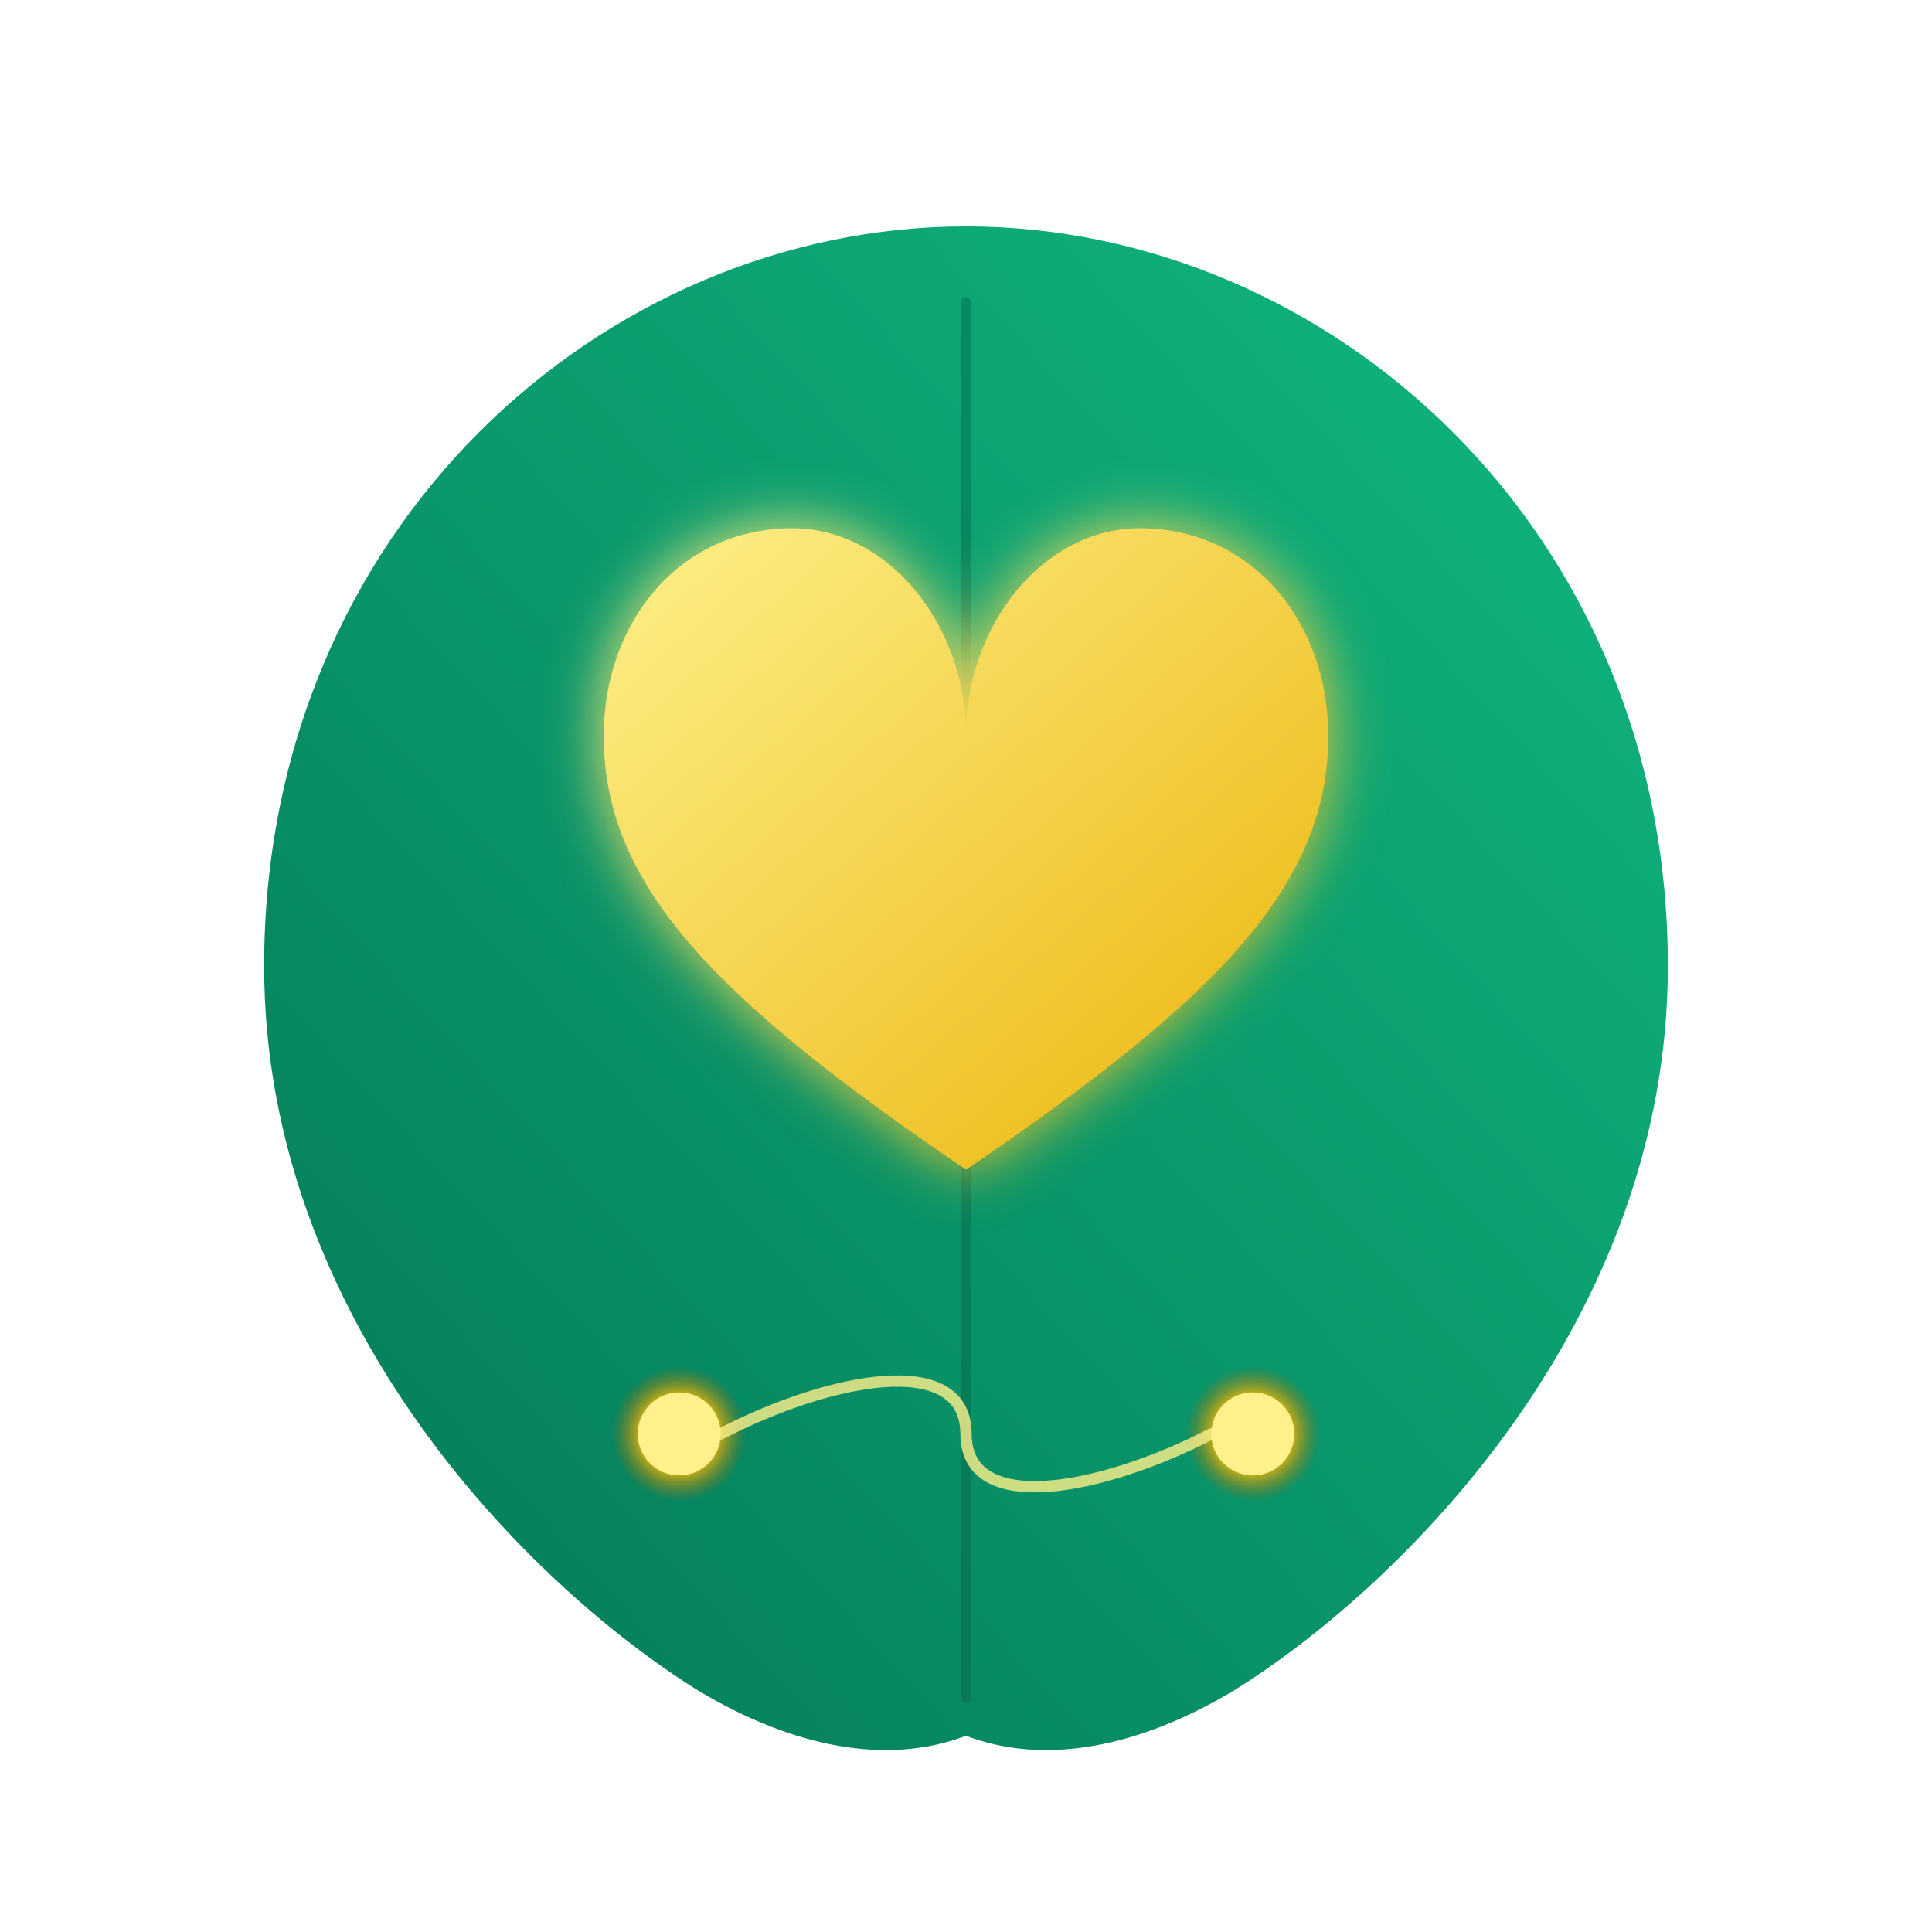
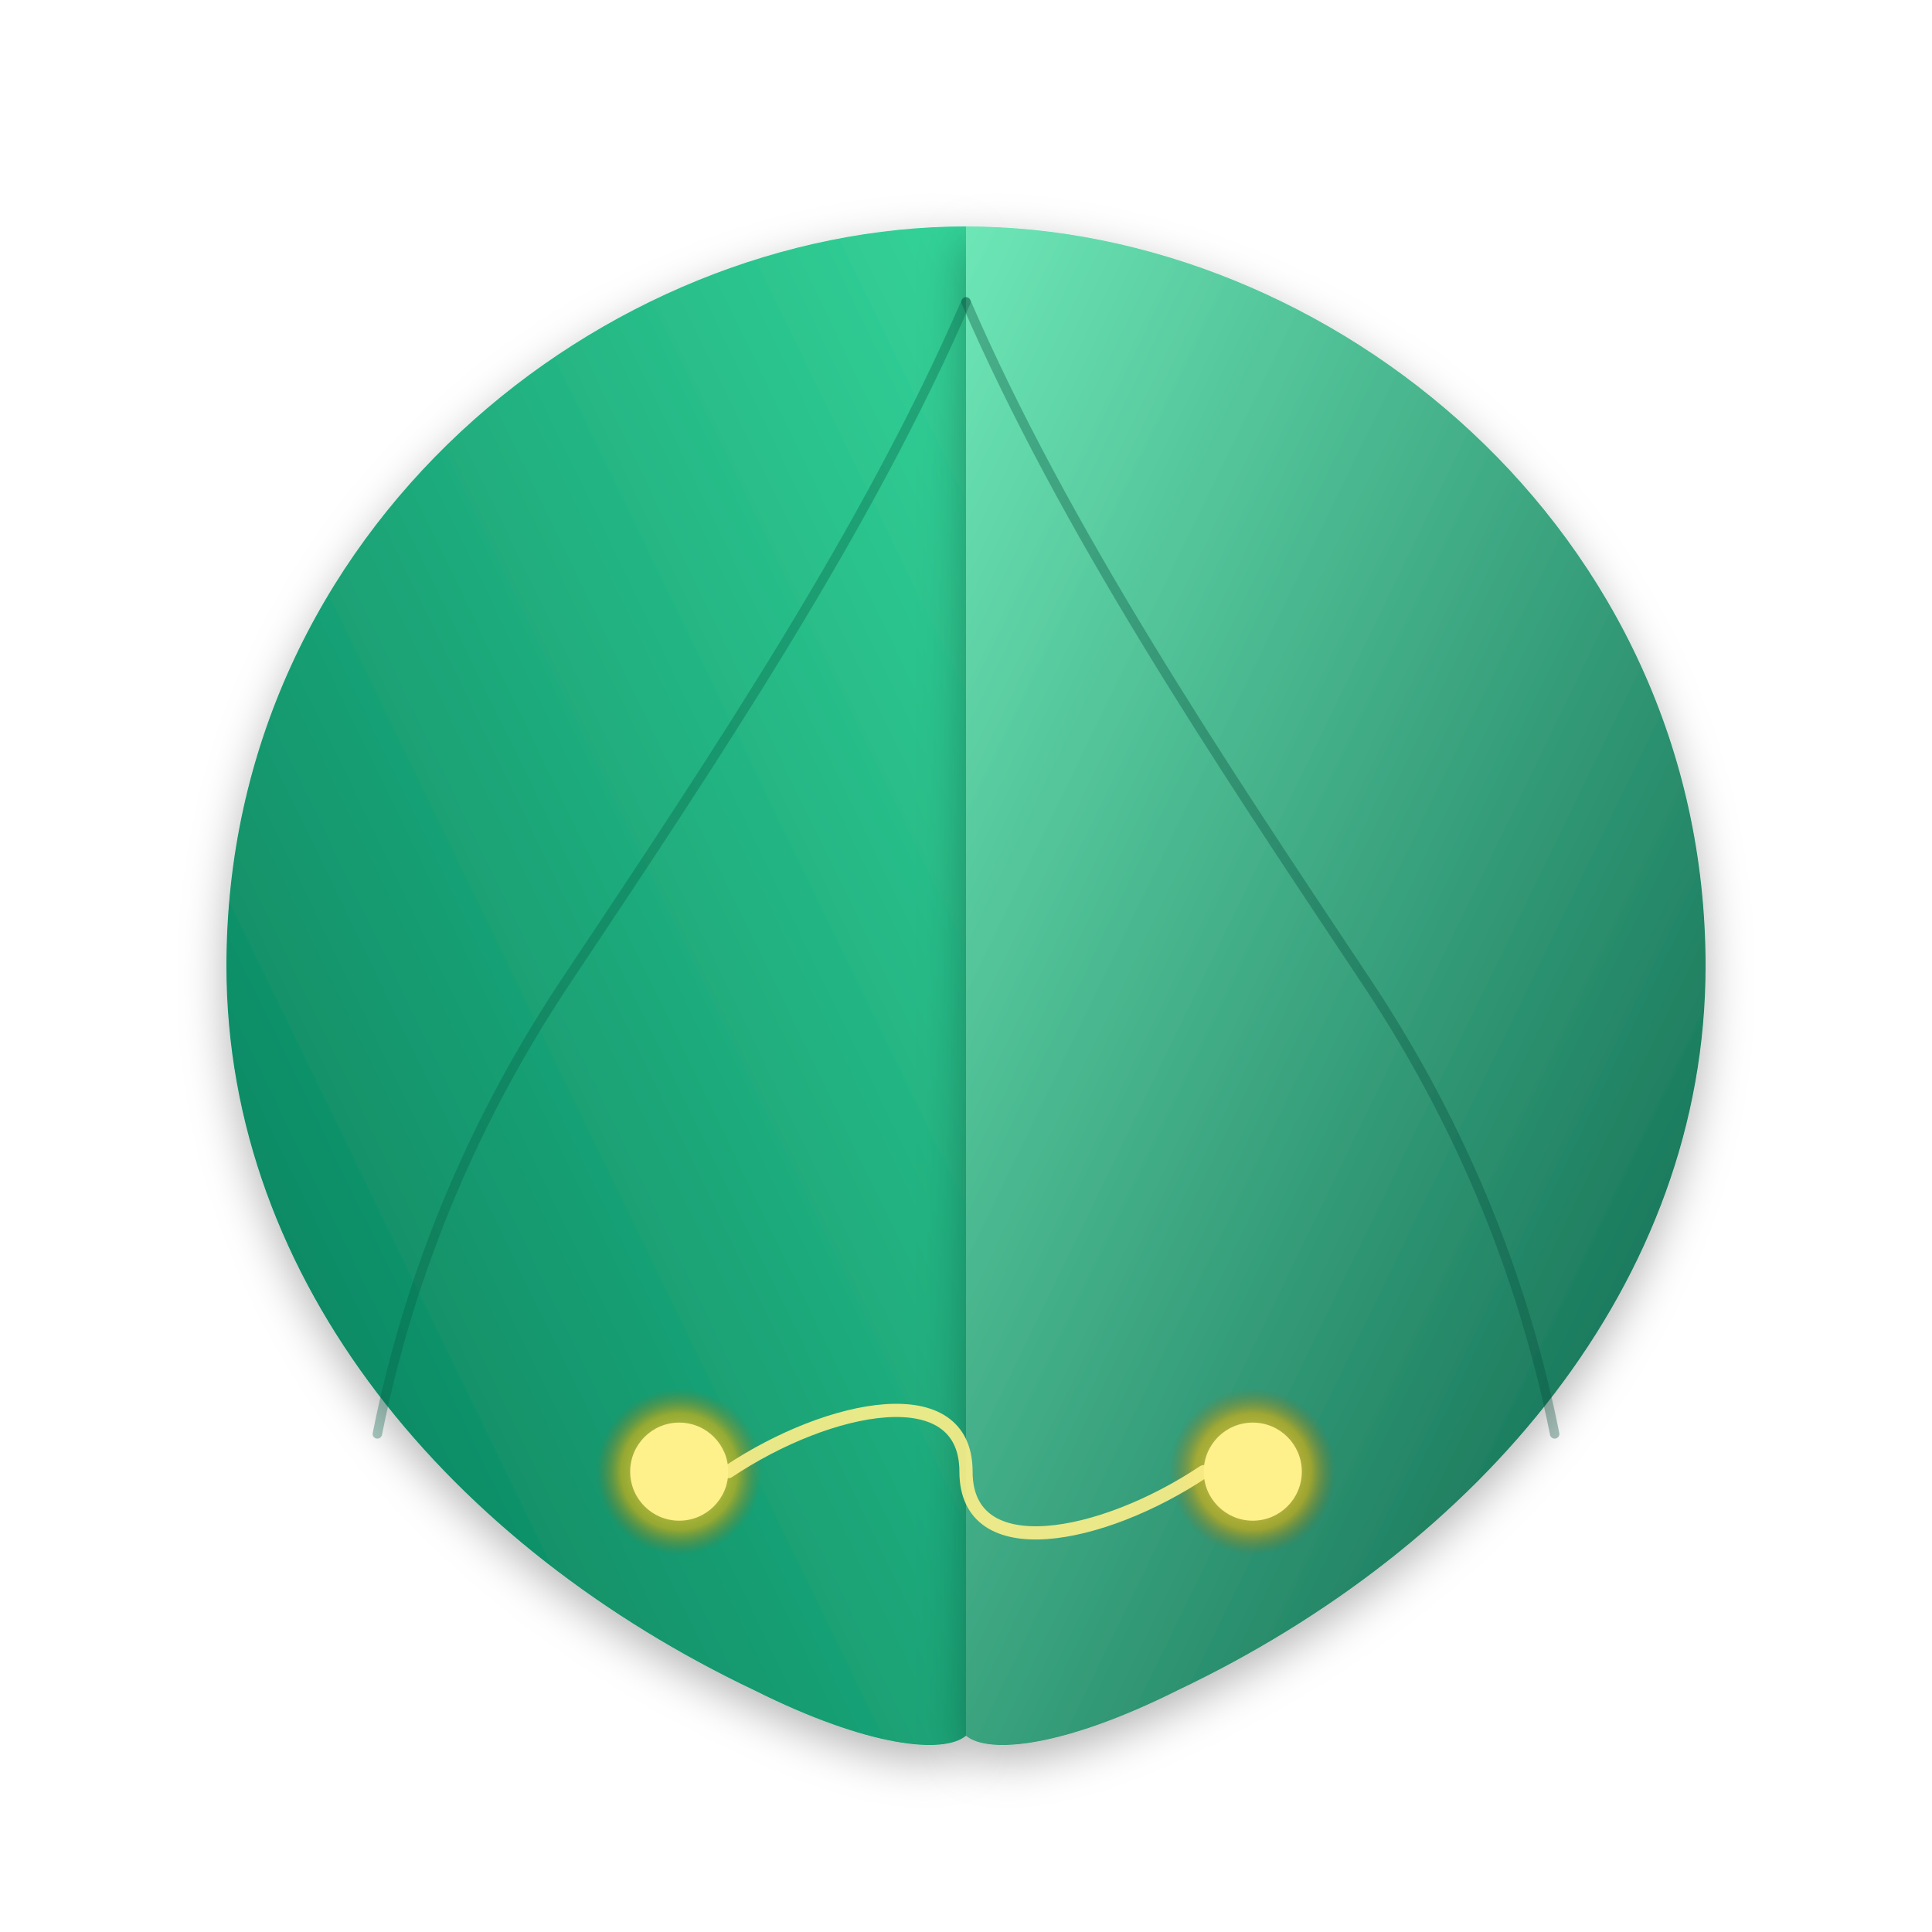
<svg xmlns="http://www.w3.org/2000/svg" viewBox="0 0 512 512" width="512" height="512">
  <defs>
-     <linearGradient id="leafGrad" x1="0%" y1="100%" x2="100%" y2="0%">
+     <linearGradient id="leftLeaf" x1="0%" y1="100%" x2="100%" y2="0%">
      <stop offset="0%" style="stop-color:#047857;stop-opacity:1" />
-       <stop offset="100%" style="stop-color:#10b981;stop-opacity:1" />
+       <stop offset="100%" style="stop-color:#34d399;stop-opacity:1" />
    </linearGradient>
-     <linearGradient id="heartGrad" x1="0%" y1="0%" x2="100%" y2="100%">
-       <stop offset="0%" style="stop-color:#fef08a;stop-opacity:1" />
-       <stop offset="100%" style="stop-color:#eab308;stop-opacity:1" />
+     <linearGradient id="rightLeaf" x1="100%" y1="100%" x2="0%" y2="0%">
+       <stop offset="0%" style="stop-color:#065f46;stop-opacity:1" />
+       <stop offset="100%" style="stop-color:#6ee7b7;stop-opacity:1" />
    </linearGradient>
    <radialGradient id="dotGlow" cx="50%" cy="50%" r="50%">
      <stop offset="0%" style="stop-color:#fef08a;stop-opacity:1" />
-       <stop offset="60%" style="stop-color:#eab308;stop-opacity:0.8" />
+       <stop offset="70%" style="stop-color:#eab308;stop-opacity:0.6" />
      <stop offset="100%" style="stop-color:#a16207;stop-opacity:0" />
    </radialGradient>
-     <filter id="heartGlow" x="-20%" y="-20%" width="140%" height="140%">
-       <feGaussianBlur stdDeviation="8" result="blur" />
-       <feMerge>
-         <feMergeNode in="blur" />
-         <feMergeNode in="SourceGraphic" />
-       </feMerge>
+     <filter id="shadow" x="-10%" y="-10%" width="120%" height="120%">
+       <feDropShadow dx="0" dy="4" stdDeviation="6" flood-color="#000" flood-opacity="0.3" />
    </filter>
  </defs>
-   <path d="M256 60 C 160 60, 70 140, 70 256 C 70 350, 140 420, 185 448 C 210 463, 235 468, 256 460 C 277 468, 302 463, 327 448 C 372 420, 442 350, 442 256 C 442 140, 352 60, 256 60 Z" fill="url(#leafGrad)" />
-   <path d="M256 80 C 256 80, 256 200, 256 450" stroke="#065f46" stroke-width="2.5" fill="none" stroke-linecap="round" opacity="0.4" />
-   <g filter="url(#heartGlow)">
-     <path d="M256 195 C 256 165, 235 140, 210 140 C 180 140, 160 165, 160 195 C 160 235, 190 265, 256 310 C 322 265, 352 235, 352 195 C 352 165, 332 140, 302 140 C 277 140, 256 165, 256 195 Z" fill="url(#heartGrad)" />
-   </g>
-   <circle cx="180" cy="380" r="18" fill="url(#dotGlow)" />
-   <circle cx="180" cy="380" r="11" fill="#fef08a" />
-   <circle cx="332" cy="380" r="18" fill="url(#dotGlow)" />
-   <circle cx="332" cy="380" r="11" fill="#fef08a" />
-   <path d="M191 380 C 220 365, 256 358, 256 380 C 256 402, 292 395, 321 380" stroke="#fef08a" stroke-width="3" fill="none" stroke-linecap="round" opacity="0.8" />
+   <path d="M256 60 C 160 60, 60 140, 60 256 C 60 340, 120 410, 200 448 C 230 463, 250 465, 256 460 C 256 380, 256 220, 256 60 Z" fill="url(#leftLeaf)" filter="url(#shadow)" />
+   <path d="M256 60 C 352 60, 452 140, 452 256 C 452 340, 392 410, 312 448 C 282 463, 262 465, 256 460 C 256 380, 256 220, 256 60 Z" fill="url(#rightLeaf)" filter="url(#shadow)" />
+   <path d="M256 80 C 230 140, 190 200, 150 260 C 130 290, 110 330, 100 380" stroke="#065f46" stroke-width="2.5" fill="none" stroke-linecap="round" opacity="0.35" />
+   <path d="M256 80 C 282 140, 322 200, 362 260 C 382 290, 402 330, 412 380" stroke="#064e3b" stroke-width="2.5" fill="none" stroke-linecap="round" opacity="0.35" />
+   <circle cx="180" cy="390" r="22" fill="url(#dotGlow)" />
+   <circle cx="180" cy="390" r="13" fill="#fef08a" />
+   <circle cx="332" cy="390" r="22" fill="url(#dotGlow)" />
+   <circle cx="332" cy="390" r="13" fill="#fef08a" />
+   <path d="M193 390 C 220 372, 256 365, 256 390 C 256 415, 292 408, 319 390" stroke="#fef08a" stroke-width="3.5" fill="none" stroke-linecap="round" opacity="0.9" />
</svg>
